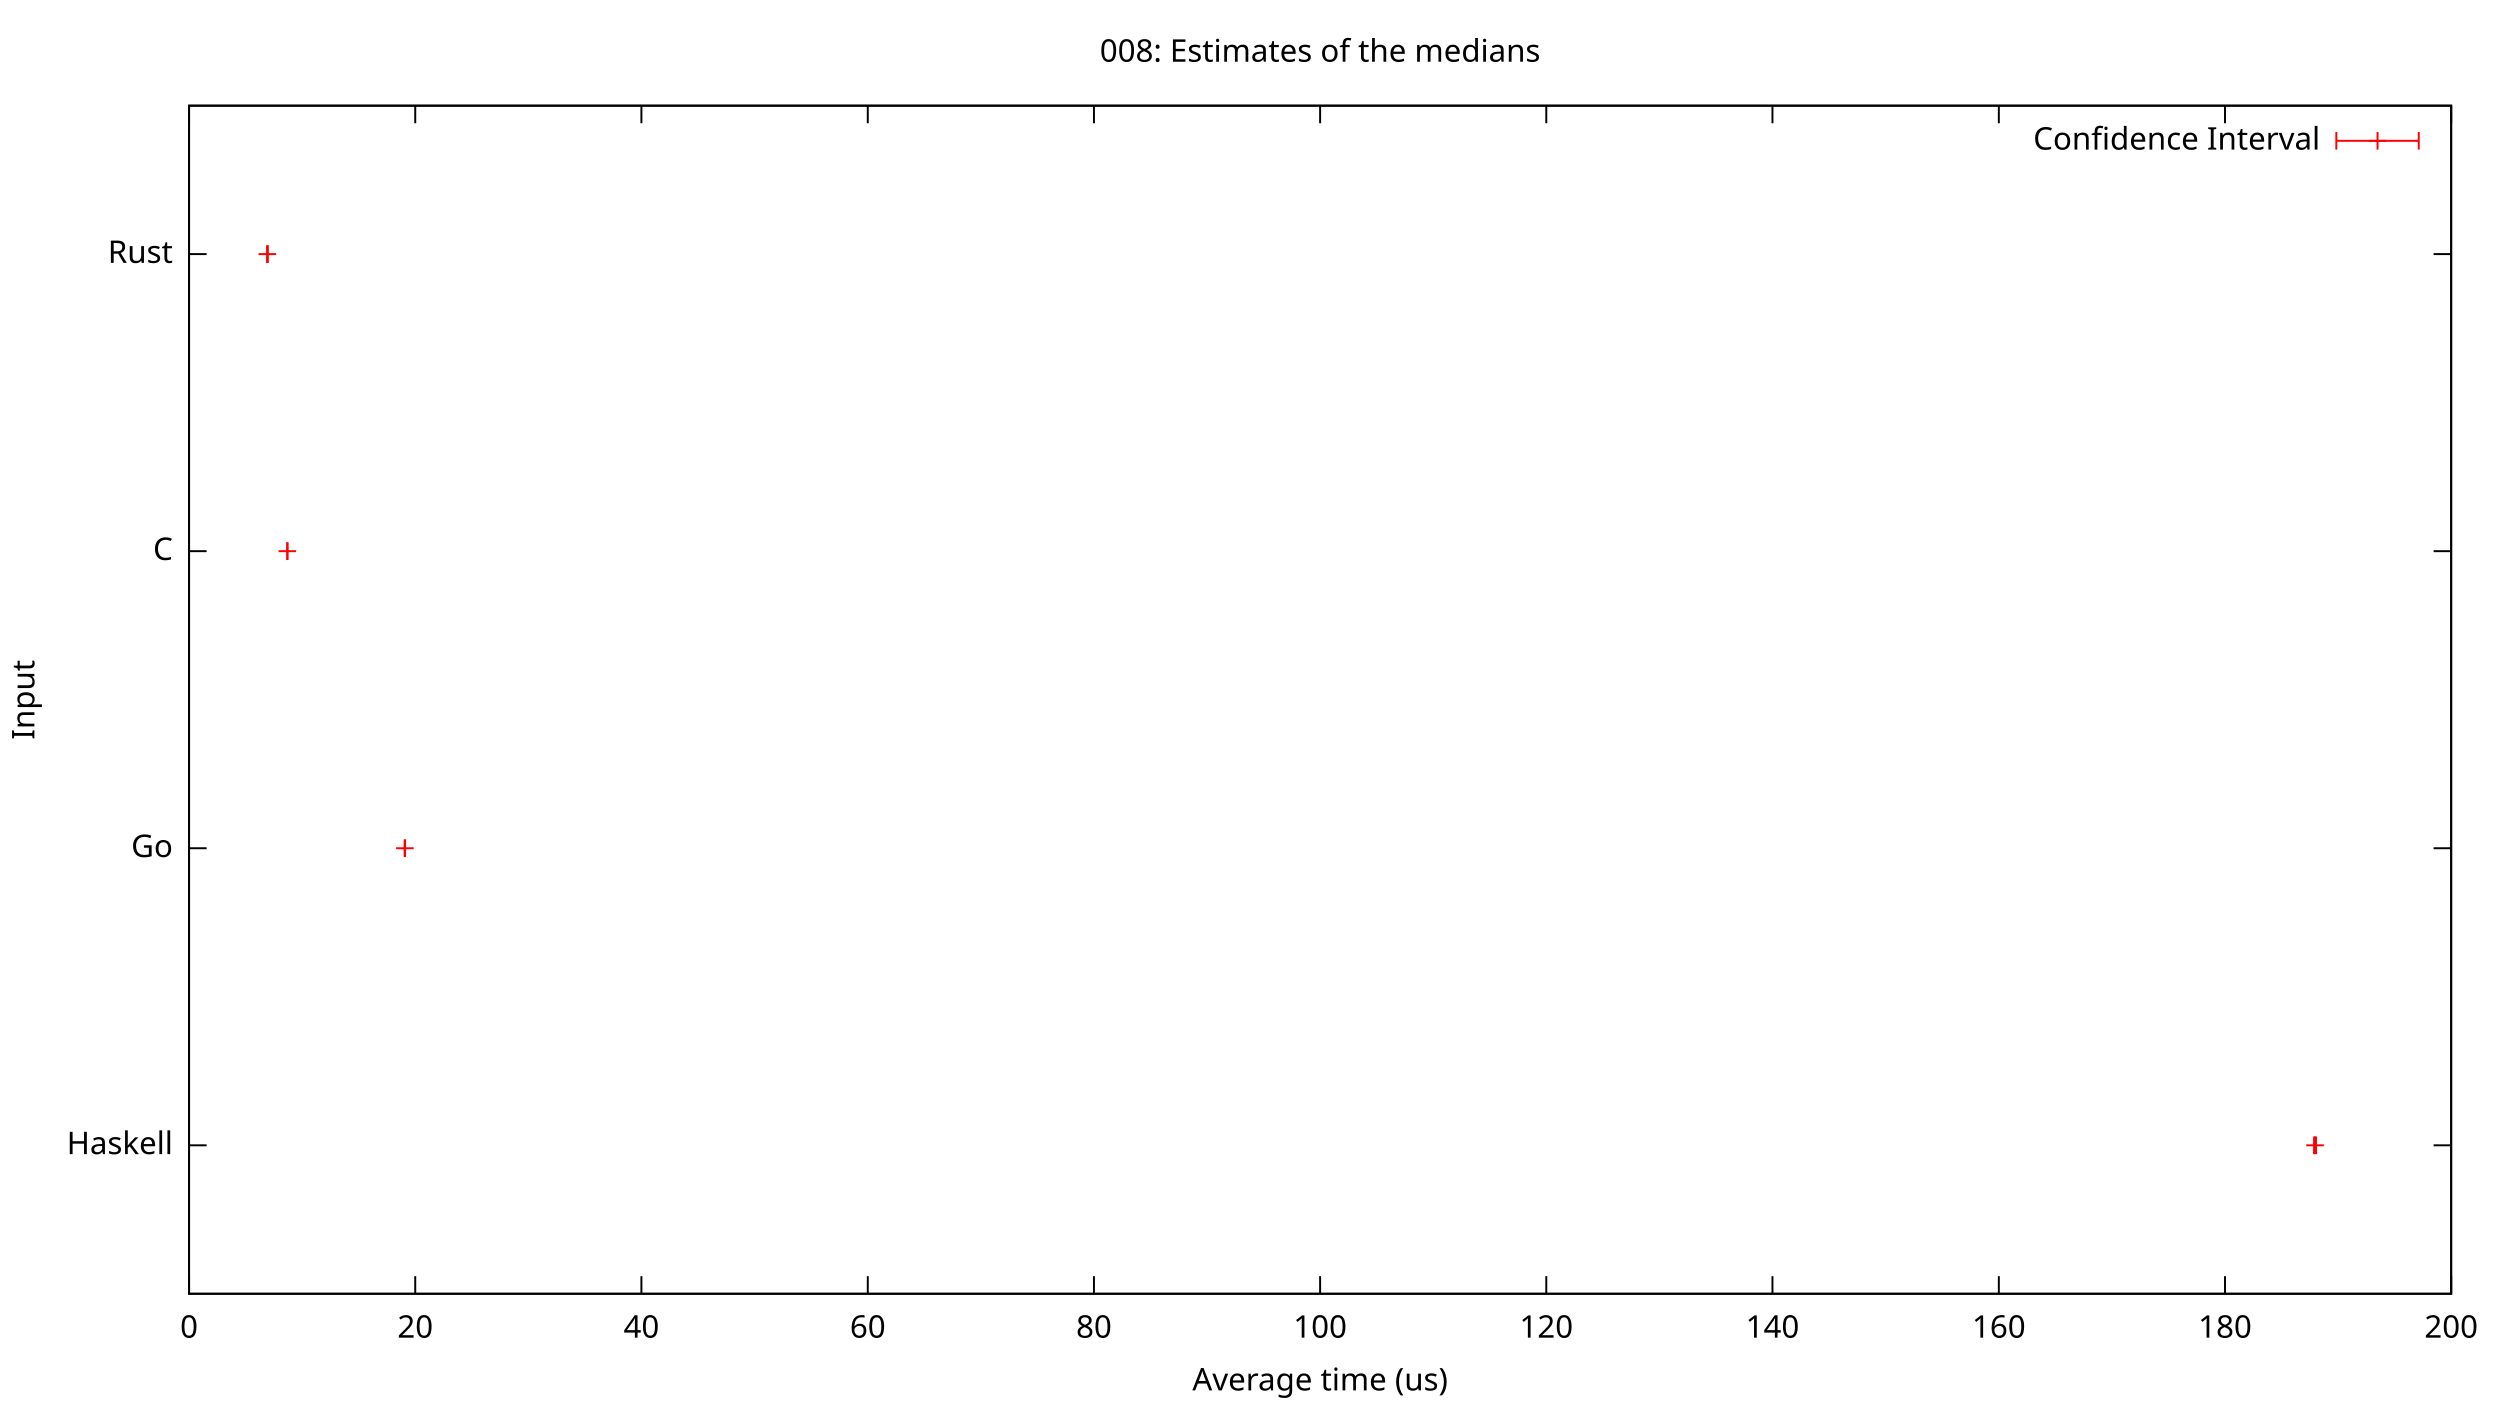
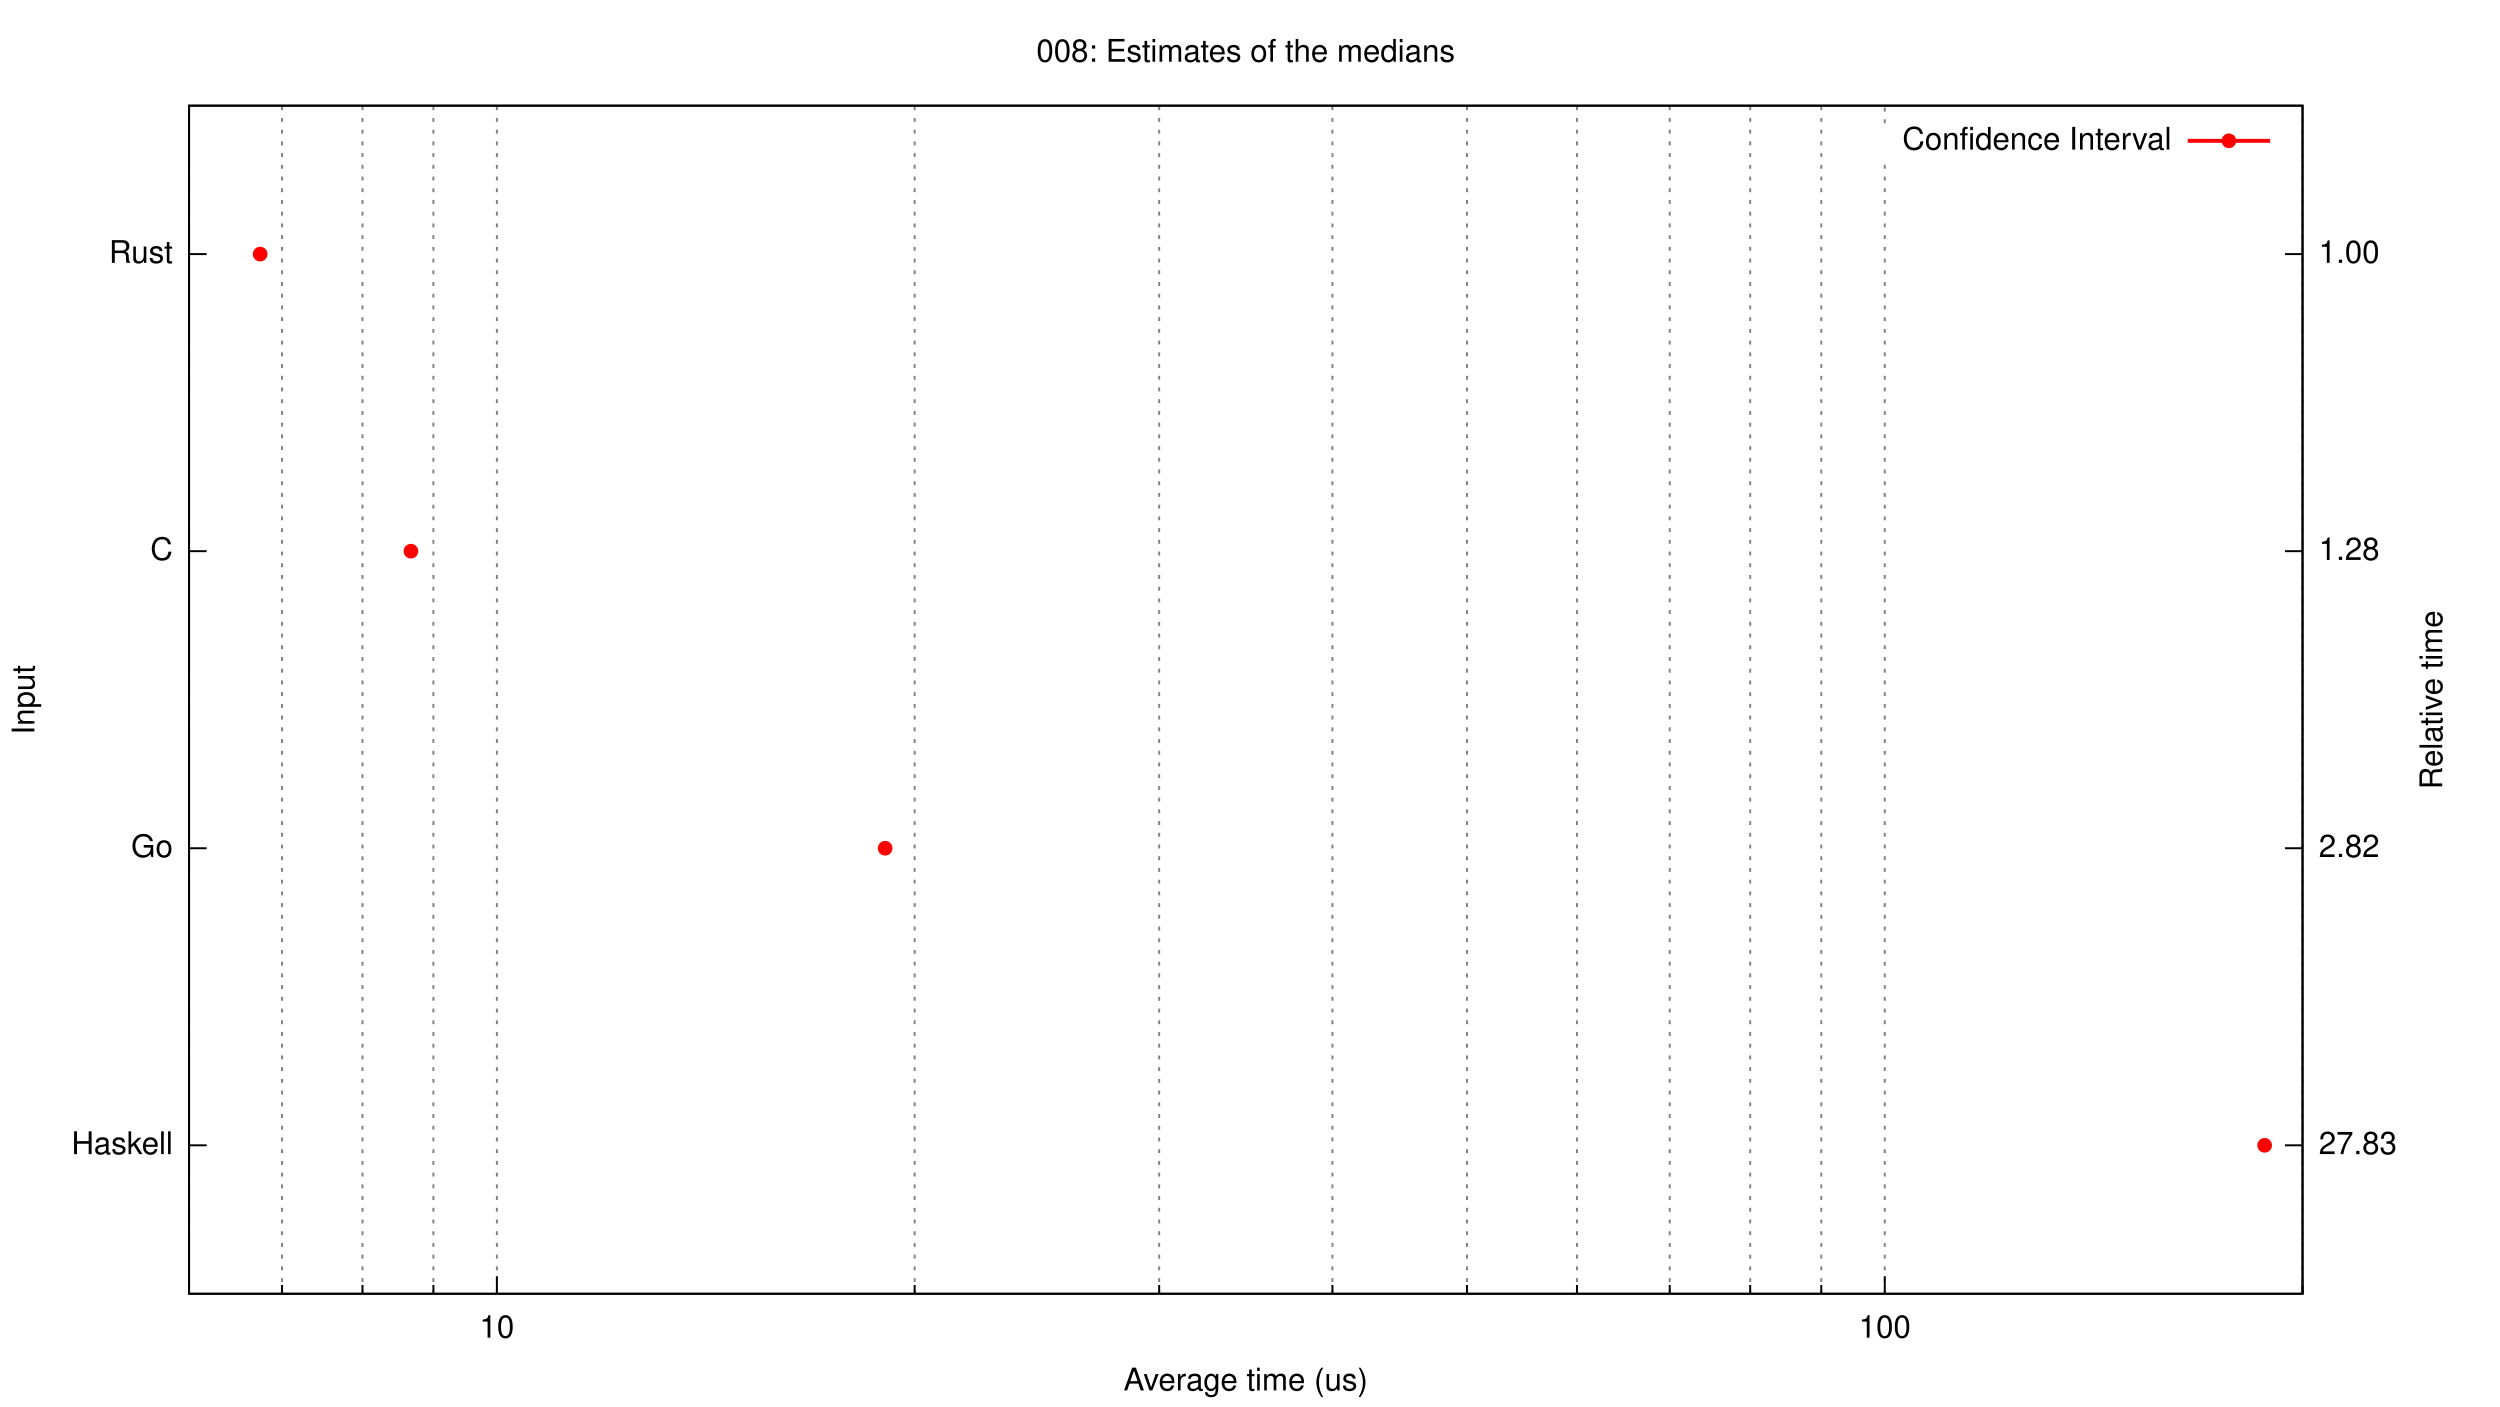
<svg xmlns="http://www.w3.org/2000/svg" xmlns:xlink="http://www.w3.org/1999/xlink" viewBox="0 0 1280 720">
  <g id="gnuplot_canvas">
    <rect x="0" y="0" width="1280" height="720" fill="none" />
    <defs>
      <circle id="gpDot" r="0.5" stroke-width="0.5" />
      <path id="gpPt0" stroke-width="0.222" stroke="currentColor" d="M-1,0 h2 M0,-1 v2" />
      <path id="gpPt1" stroke-width="0.222" stroke="currentColor" d="M-1,-1 L1,1 M1,-1 L-1,1" />
      <path id="gpPt2" stroke-width="0.222" stroke="currentColor" d="M-1,0 L1,0 M0,-1 L0,1 M-1,-1 L1,1 M-1,1 L1,-1" />
      <rect id="gpPt3" stroke-width="0.222" stroke="currentColor" x="-1" y="-1" width="2" height="2" />
      <rect id="gpPt4" stroke-width="0.222" stroke="currentColor" fill="currentColor" x="-1" y="-1" width="2" height="2" />
      <circle id="gpPt5" stroke-width="0.222" stroke="currentColor" cx="0" cy="0" r="1" />
      <use xlink:href="#gpPt5" id="gpPt6" fill="currentColor" stroke="none" />
      <path id="gpPt7" stroke-width="0.222" stroke="currentColor" d="M0,-1.33 L-1.33,0.67 L1.33,0.67 z" />
      <use xlink:href="#gpPt7" id="gpPt8" fill="currentColor" stroke="none" />
      <use xlink:href="#gpPt7" id="gpPt9" stroke="currentColor" transform="rotate(180)" />
      <use xlink:href="#gpPt9" id="gpPt10" fill="currentColor" stroke="none" />
      <use xlink:href="#gpPt3" id="gpPt11" stroke="currentColor" transform="rotate(45)" />
      <use xlink:href="#gpPt11" id="gpPt12" fill="currentColor" stroke="none" />
    </defs>
    <g style="fill:none; color:white; stroke:currentColor; stroke-width:1.00; stroke-linecap:butt; stroke-linejoin:miter">
</g>
    <g style="fill:none; color:black; stroke:currentColor; stroke-width:1.00; stroke-linecap:butt; stroke-linejoin:miter">
-       <path stroke="black" d="M96.8,586.4 L105.8,586.4 M1255.0,586.4 L1246.0,586.4  " />
-       <g transform="translate(88.5,590.9)" style="stroke:none; fill:black; font-family:Fantasque Sans Mono; font-size:12.00pt; text-anchor:end">
+       <path stroke="black" d="M96.8,586.4 L105.8,586.4  " />
+       <g transform="translate(88.5,590.9)" style="stroke:none; fill:black; font-family:Helvetica; font-size:12.00pt; text-anchor:end">
        <text>Haskell</text>
      </g>
-       <path stroke="black" d="M96.8,434.3 L105.8,434.3 M1255.0,434.3 L1246.0,434.3  " />
-       <g transform="translate(88.5,438.8)" style="stroke:none; fill:black; font-family:Fantasque Sans Mono; font-size:12.00pt; text-anchor:end">
+       <path stroke="black" d="M96.8,434.3 L105.8,434.3  " />
+       <g transform="translate(88.5,438.8)" style="stroke:none; fill:black; font-family:Helvetica; font-size:12.00pt; text-anchor:end">
        <text>Go</text>
      </g>
-       <path stroke="black" d="M96.8,282.2 L105.8,282.2 M1255.0,282.2 L1246.0,282.2  " />
-       <g transform="translate(88.5,286.7)" style="stroke:none; fill:black; font-family:Fantasque Sans Mono; font-size:12.00pt; text-anchor:end">
+       <path stroke="black" d="M96.8,282.2 L105.8,282.2  " />
+       <g transform="translate(88.5,286.7)" style="stroke:none; fill:black; font-family:Helvetica; font-size:12.00pt; text-anchor:end">
        <text>C</text>
      </g>
-       <path stroke="black" d="M96.8,130.1 L105.8,130.1 M1255.0,130.1 L1246.0,130.1  " />
-       <g transform="translate(88.5,134.6)" style="stroke:none; fill:black; font-family:Fantasque Sans Mono; font-size:12.00pt; text-anchor:end">
+       <path stroke="black" d="M96.8,130.1 L105.8,130.1  " />
+       <g transform="translate(88.5,134.6)" style="stroke:none; fill:black; font-family:Helvetica; font-size:12.00pt; text-anchor:end">
        <text>Rust</text>
      </g>
-       <path stroke="black" d="M96.8,662.4 L96.8,653.4 M96.8,54.1 L96.8,63.1  " />
-       <g transform="translate(96.8,684.9)" style="stroke:none; fill:black; font-family:Fantasque Sans Mono; font-size:12.00pt; text-anchor:middle">
-         <text> 0</text>
+     </g>
+     <g style="fill:none; color:gray; stroke:currentColor; stroke-width:1.00; stroke-linecap:butt; stroke-linejoin:miter">
+       <path stroke="gray" stroke-dasharray=" 2,4" class="gridline" d="M96.8,662.4 L96.8,54.1  " />
+     </g>
+     <g style="fill:none; color:black; stroke:currentColor; stroke-width:1.00; stroke-linecap:butt; stroke-linejoin:miter">
+       <path stroke="black" d="M96.8,662.4 L96.8,657.9  " />
+     </g>
+     <g style="fill:none; color:gray; stroke:currentColor; stroke-width:1.00; stroke-linecap:butt; stroke-linejoin:miter">
+       <path stroke="gray" stroke-dasharray=" 2,4" class="gridline" d="M144.4,662.4 L144.4,54.1  " />
+     </g>
+     <g style="fill:none; color:black; stroke:currentColor; stroke-width:1.00; stroke-linecap:butt; stroke-linejoin:miter">
+       <path stroke="black" d="M144.4,662.4 L144.4,657.9  " />
+     </g>
+     <g style="fill:none; color:gray; stroke:currentColor; stroke-width:1.00; stroke-linecap:butt; stroke-linejoin:miter">
+       <path stroke="gray" stroke-dasharray=" 2,4" class="gridline" d="M185.6,662.4 L185.6,54.1  " />
+     </g>
+     <g style="fill:none; color:black; stroke:currentColor; stroke-width:1.00; stroke-linecap:butt; stroke-linejoin:miter">
+       <path stroke="black" d="M185.6,662.4 L185.6,657.9  " />
+     </g>
+     <g style="fill:none; color:gray; stroke:currentColor; stroke-width:1.00; stroke-linecap:butt; stroke-linejoin:miter">
+       <path stroke="gray" stroke-dasharray=" 2,4" class="gridline" d="M221.9,662.4 L221.9,54.1  " />
+     </g>
+     <g style="fill:none; color:black; stroke:currentColor; stroke-width:1.00; stroke-linecap:butt; stroke-linejoin:miter">
+       <path stroke="black" d="M221.9,662.4 L221.9,657.9  " />
+     </g>
+     <g style="fill:none; color:gray; stroke:currentColor; stroke-width:1.00; stroke-linecap:butt; stroke-linejoin:miter">
+       <path stroke="gray" stroke-dasharray=" 2,4" class="gridline" d="M254.4,662.4 L254.4,54.1  " />
+     </g>
+     <g style="fill:none; color:black; stroke:currentColor; stroke-width:1.00; stroke-linecap:butt; stroke-linejoin:miter">
+       <path stroke="black" d="M254.4,662.4 L254.4,653.4  " />
+       <g transform="translate(254.4,684.9)" style="stroke:none; fill:black; font-family:Helvetica; font-size:12.00pt; text-anchor:middle">
+         <text> 10</text>
      </g>
-       <path stroke="black" d="M212.6,662.4 L212.6,653.4 M212.6,54.1 L212.6,63.1  " />
-       <g transform="translate(212.6,684.9)" style="stroke:none; fill:black; font-family:Fantasque Sans Mono; font-size:12.00pt; text-anchor:middle">
-         <text> 20</text>
-       </g>
-       <path stroke="black" d="M328.4,662.4 L328.4,653.4 M328.4,54.1 L328.4,63.1  " />
-       <g transform="translate(328.4,684.9)" style="stroke:none; fill:black; font-family:Fantasque Sans Mono; font-size:12.00pt; text-anchor:middle">
-         <text> 40</text>
-       </g>
-       <path stroke="black" d="M444.3,662.4 L444.3,653.4 M444.3,54.1 L444.3,63.1  " />
-       <g transform="translate(444.3,684.9)" style="stroke:none; fill:black; font-family:Fantasque Sans Mono; font-size:12.00pt; text-anchor:middle">
-         <text> 60</text>
-       </g>
-       <path stroke="black" d="M560.1,662.4 L560.1,653.4 M560.1,54.1 L560.1,63.1  " />
-       <g transform="translate(560.1,684.9)" style="stroke:none; fill:black; font-family:Fantasque Sans Mono; font-size:12.00pt; text-anchor:middle">
-         <text> 80</text>
-       </g>
-       <path stroke="black" d="M675.9,662.4 L675.9,653.4 M675.9,54.1 L675.9,63.1  " />
-       <g transform="translate(675.9,684.9)" style="stroke:none; fill:black; font-family:Fantasque Sans Mono; font-size:12.00pt; text-anchor:middle">
+     </g>
+     <g style="fill:none; color:gray; stroke:currentColor; stroke-width:1.00; stroke-linecap:butt; stroke-linejoin:miter">
+       <path stroke="gray" stroke-dasharray=" 2,4" class="gridline" d="M468.3,662.4 L468.3,54.1  " />
+     </g>
+     <g style="fill:none; color:black; stroke:currentColor; stroke-width:1.00; stroke-linecap:butt; stroke-linejoin:miter">
+       <path stroke="black" d="M468.3,662.4 L468.3,657.9  " />
+     </g>
+     <g style="fill:none; color:gray; stroke:currentColor; stroke-width:1.00; stroke-linecap:butt; stroke-linejoin:miter">
+       <path stroke="gray" stroke-dasharray=" 2,4" class="gridline" d="M593.5,662.4 L593.5,54.1  " />
+     </g>
+     <g style="fill:none; color:black; stroke:currentColor; stroke-width:1.00; stroke-linecap:butt; stroke-linejoin:miter">
+       <path stroke="black" d="M593.5,662.4 L593.5,657.9  " />
+     </g>
+     <g style="fill:none; color:gray; stroke:currentColor; stroke-width:1.00; stroke-linecap:butt; stroke-linejoin:miter">
+       <path stroke="gray" stroke-dasharray=" 2,4" class="gridline" d="M682.2,662.4 L682.2,54.1  " />
+     </g>
+     <g style="fill:none; color:black; stroke:currentColor; stroke-width:1.00; stroke-linecap:butt; stroke-linejoin:miter">
+       <path stroke="black" d="M682.2,662.4 L682.2,657.9  " />
+     </g>
+     <g style="fill:none; color:gray; stroke:currentColor; stroke-width:1.00; stroke-linecap:butt; stroke-linejoin:miter">
+       <path stroke="gray" stroke-dasharray=" 2,4" class="gridline" d="M751.1,662.4 L751.1,54.1  " />
+     </g>
+     <g style="fill:none; color:black; stroke:currentColor; stroke-width:1.00; stroke-linecap:butt; stroke-linejoin:miter">
+       <path stroke="black" d="M751.1,662.4 L751.1,657.9  " />
+     </g>
+     <g style="fill:none; color:gray; stroke:currentColor; stroke-width:1.00; stroke-linecap:butt; stroke-linejoin:miter">
+       <path stroke="gray" stroke-dasharray=" 2,4" class="gridline" d="M807.4,662.4 L807.4,54.1  " />
+     </g>
+     <g style="fill:none; color:black; stroke:currentColor; stroke-width:1.00; stroke-linecap:butt; stroke-linejoin:miter">
+       <path stroke="black" d="M807.4,662.4 L807.4,657.9  " />
+     </g>
+     <g style="fill:none; color:gray; stroke:currentColor; stroke-width:1.00; stroke-linecap:butt; stroke-linejoin:miter">
+       <path stroke="gray" stroke-dasharray=" 2,4" class="gridline" d="M854.9,662.4 L854.9,54.1  " />
+     </g>
+     <g style="fill:none; color:black; stroke:currentColor; stroke-width:1.00; stroke-linecap:butt; stroke-linejoin:miter">
+       <path stroke="black" d="M854.9,662.4 L854.9,657.9  " />
+     </g>
+     <g style="fill:none; color:gray; stroke:currentColor; stroke-width:1.00; stroke-linecap:butt; stroke-linejoin:miter">
+       <path stroke="gray" stroke-dasharray=" 2,4" class="gridline" d="M896.1,662.4 L896.1,54.1  " />
+     </g>
+     <g style="fill:none; color:black; stroke:currentColor; stroke-width:1.00; stroke-linecap:butt; stroke-linejoin:miter">
+       <path stroke="black" d="M896.1,662.4 L896.1,657.9  " />
+     </g>
+     <g style="fill:none; color:gray; stroke:currentColor; stroke-width:1.00; stroke-linecap:butt; stroke-linejoin:miter">
+       <path stroke="gray" stroke-dasharray=" 2,4" class="gridline" d="M932.5,662.4 L932.5,54.1  " />
+     </g>
+     <g style="fill:none; color:black; stroke:currentColor; stroke-width:1.00; stroke-linecap:butt; stroke-linejoin:miter">
+       <path stroke="black" d="M932.5,662.4 L932.5,657.9  " />
+     </g>
+     <g style="fill:none; color:gray; stroke:currentColor; stroke-width:1.00; stroke-linecap:butt; stroke-linejoin:miter">
+       <path stroke="gray" stroke-dasharray=" 2,4" class="gridline" d="M965.0,662.4 L965.0,81.1 M965.0,63.1 L965.0,54.1  " />
+     </g>
+     <g style="fill:none; color:black; stroke:currentColor; stroke-width:1.00; stroke-linecap:butt; stroke-linejoin:miter">
+       <path stroke="black" d="M965.0,662.4 L965.0,653.4  " />
+       <g transform="translate(965.0,684.9)" style="stroke:none; fill:black; font-family:Helvetica; font-size:12.00pt; text-anchor:middle">
        <text> 100</text>
      </g>
-       <path stroke="black" d="M791.7,662.4 L791.7,653.4 M791.7,54.1 L791.7,63.1  " />
-       <g transform="translate(791.7,684.9)" style="stroke:none; fill:black; font-family:Fantasque Sans Mono; font-size:12.00pt; text-anchor:middle">
-         <text> 120</text>
+     </g>
+     <g style="fill:none; color:gray; stroke:currentColor; stroke-width:1.00; stroke-linecap:butt; stroke-linejoin:miter">
+       <path stroke="gray" stroke-dasharray=" 2,4" class="gridline" d="M1178.9,662.4 L1178.9,54.1  " />
+     </g>
+     <g style="fill:none; color:black; stroke:currentColor; stroke-width:1.00; stroke-linecap:butt; stroke-linejoin:miter">
+       <path stroke="black" d="M1178.9,662.4 L1178.9,657.9 M1178.9,586.4 L1169.9,586.4  " />
+       <g transform="translate(1187.2,590.9)" style="stroke:none; fill:black; font-family:Helvetica; font-size:12.00pt; text-anchor:start">
+         <text>27.83</text>
      </g>
-       <path stroke="black" d="M907.5,662.4 L907.5,653.4 M907.5,54.1 L907.5,63.1  " />
-       <g transform="translate(907.5,684.9)" style="stroke:none; fill:black; font-family:Fantasque Sans Mono; font-size:12.00pt; text-anchor:middle">
-         <text> 140</text>
+       <path stroke="black" d="M1178.9,434.3 L1169.9,434.3  " />
+       <g transform="translate(1187.2,438.8)" style="stroke:none; fill:black; font-family:Helvetica; font-size:12.00pt; text-anchor:start">
+         <text>2.82</text>
      </g>
-       <path stroke="black" d="M1023.4,662.4 L1023.4,653.4 M1023.4,54.1 L1023.4,63.1  " />
-       <g transform="translate(1023.4,684.9)" style="stroke:none; fill:black; font-family:Fantasque Sans Mono; font-size:12.00pt; text-anchor:middle">
-         <text> 160</text>
+       <path stroke="black" d="M1178.9,282.2 L1169.9,282.2  " />
+       <g transform="translate(1187.2,286.7)" style="stroke:none; fill:black; font-family:Helvetica; font-size:12.00pt; text-anchor:start">
+         <text>1.28</text>
      </g>
-       <path stroke="black" d="M1139.2,662.4 L1139.2,653.4 M1139.2,54.1 L1139.2,63.1  " />
-       <g transform="translate(1139.2,684.9)" style="stroke:none; fill:black; font-family:Fantasque Sans Mono; font-size:12.00pt; text-anchor:middle">
-         <text> 180</text>
+       <path stroke="black" d="M1178.9,130.1 L1169.9,130.1  " />
+       <g transform="translate(1187.2,134.6)" style="stroke:none; fill:black; font-family:Helvetica; font-size:12.00pt; text-anchor:start">
+         <text>1.00</text>
      </g>
-       <path stroke="black" d="M1255.0,662.4 L1255.0,653.4 M1255.0,54.1 L1255.0,63.1  " />
-       <g transform="translate(1255.0,684.9)" style="stroke:none; fill:black; font-family:Fantasque Sans Mono; font-size:12.00pt; text-anchor:middle">
-         <text> 200</text>
-       </g>
-       <path stroke="black" d="M96.8,54.1 L96.8,662.4 L1255.0,662.4 L1255.0,54.1 L96.8,54.1 Z  " />
-       <g transform="translate(17.6,358.3) rotate(270)" style="stroke:none; fill:black; font-family:Fantasque Sans Mono; font-size:12.00pt; text-anchor:middle">
+       <path stroke="black" d="M96.8,54.1 L96.8,662.4 L1178.9,662.4 L1178.9,54.1 L96.8,54.1 Z  " />
+       <g transform="translate(17.6,358.3) rotate(270)" style="stroke:none; fill:black; font-family:Helvetica; font-size:12.00pt; text-anchor:middle">
        <text>Input</text>
      </g>
-       <g transform="translate(675.9,711.9)" style="stroke:none; fill:black; font-family:Fantasque Sans Mono; font-size:12.00pt; text-anchor:middle">
+       <g transform="translate(1250.4,358.3) rotate(270)" style="stroke:none; fill:black; font-family:Helvetica; font-size:12.00pt; text-anchor:middle">
+         <text>Relative time</text>
+       </g>
+       <g transform="translate(637.8,711.9)" style="stroke:none; fill:black; font-family:Helvetica; font-size:12.00pt; text-anchor:middle">
        <text>Average time (us)</text>
      </g>
-       <g transform="translate(675.9,31.6)" style="stroke:none; fill:black; font-family:Fantasque Sans Mono; font-size:12.00pt; text-anchor:middle">
+       <g transform="translate(637.8,31.6)" style="stroke:none; fill:black; font-family:Helvetica; font-size:12.00pt; text-anchor:middle">
        <text>008: Estimates of the medians</text>
      </g>
    </g>
    <g id="gnuplot_plot_1">
-       <g style="fill:none; color:red; stroke:currentColor; stroke-width:1.00; stroke-linecap:butt; stroke-linejoin:miter">
-         <g transform="translate(1187.9,76.6)" style="stroke:none; fill:black; font-family:Fantasque Sans Mono; font-size:12.00pt; text-anchor:end">
+       <g style="fill:none; color:white; stroke:black; stroke-width:2.00; stroke-linecap:butt; stroke-linejoin:miter">
+ </g>
+       <g style="fill:none; color:red; stroke:currentColor; stroke-width:2.00; stroke-linecap:butt; stroke-linejoin:miter">
+         <g transform="translate(1111.8,76.6)" style="stroke:none; fill:black; font-family:Helvetica; font-size:12.00pt; text-anchor:end">
          <text>Confidence Interval</text>
        </g>
-         <path d="M1196.2,72.1 L1238.4,72.1 M1196.2,67.6 L1196.2,76.6 M1238.4,67.6 L1238.4,76.6 M1184.8,586.4 L1185.8,586.4    M1184.8,590.9 L1184.8,581.9 M1185.8,590.9 L1185.8,581.9 M207.2,434.3 L207.4,434.3 M207.2,438.8 L207.2,429.8    M207.4,438.8 L207.4,429.8 M147.1,282.2 L147.2,282.2 M147.1,286.7 L147.1,277.7 M147.2,286.7 L147.2,277.7    M136.8,130.1 L137.1,130.1 M136.8,134.6 L136.8,125.6 M137.1,134.6 L137.1,125.6  " />
-         <use xlink:href="#gpPt0" transform="translate(1185.3,586.4) scale(4.50)" />
-         <use xlink:href="#gpPt0" transform="translate(207.3,434.3) scale(4.50)" />
-         <use xlink:href="#gpPt0" transform="translate(147.1,282.2) scale(4.50)" />
-         <use xlink:href="#gpPt0" transform="translate(136.9,130.1) scale(4.50)" />
-         <use xlink:href="#gpPt0" transform="translate(1217.3,72.1) scale(4.50)" />
+         <path d="M1120.1,72.1 L1162.3,72.1 M1159.4,586.4 L1159.6,586.4 M453.1,434.3 L453.3,434.3 M210.3,282.2 L210.5,282.2    M132.1,130.1 L133.9,130.1  " />
+         <use xlink:href="#gpPt6" transform="translate(1159.5,586.4) scale(3.38)" />
+         <use xlink:href="#gpPt6" transform="translate(453.2,434.3) scale(3.38)" />
+         <use xlink:href="#gpPt6" transform="translate(210.4,282.2) scale(3.38)" />
+         <use xlink:href="#gpPt6" transform="translate(133.2,130.1) scale(3.38)" />
+         <use xlink:href="#gpPt6" transform="translate(1141.2,72.1) scale(3.38)" />
      </g>
    </g>
+     <g style="fill:none; color:white; stroke:currentColor; stroke-width:1.00; stroke-linecap:butt; stroke-linejoin:miter">
+ </g>
    <g style="fill:none; color:black; stroke:currentColor; stroke-width:1.00; stroke-linecap:butt; stroke-linejoin:miter">
-       <path stroke="black" d="M96.8,54.1 L96.8,662.4 L1255.0,662.4 L1255.0,54.1 L96.8,54.1 Z  " />
+       <path stroke="black" d="M96.8,54.1 L96.8,662.4 L1178.9,662.4 L1178.9,54.1 L96.8,54.1 Z  " />
    </g>
  </g>
</svg>
